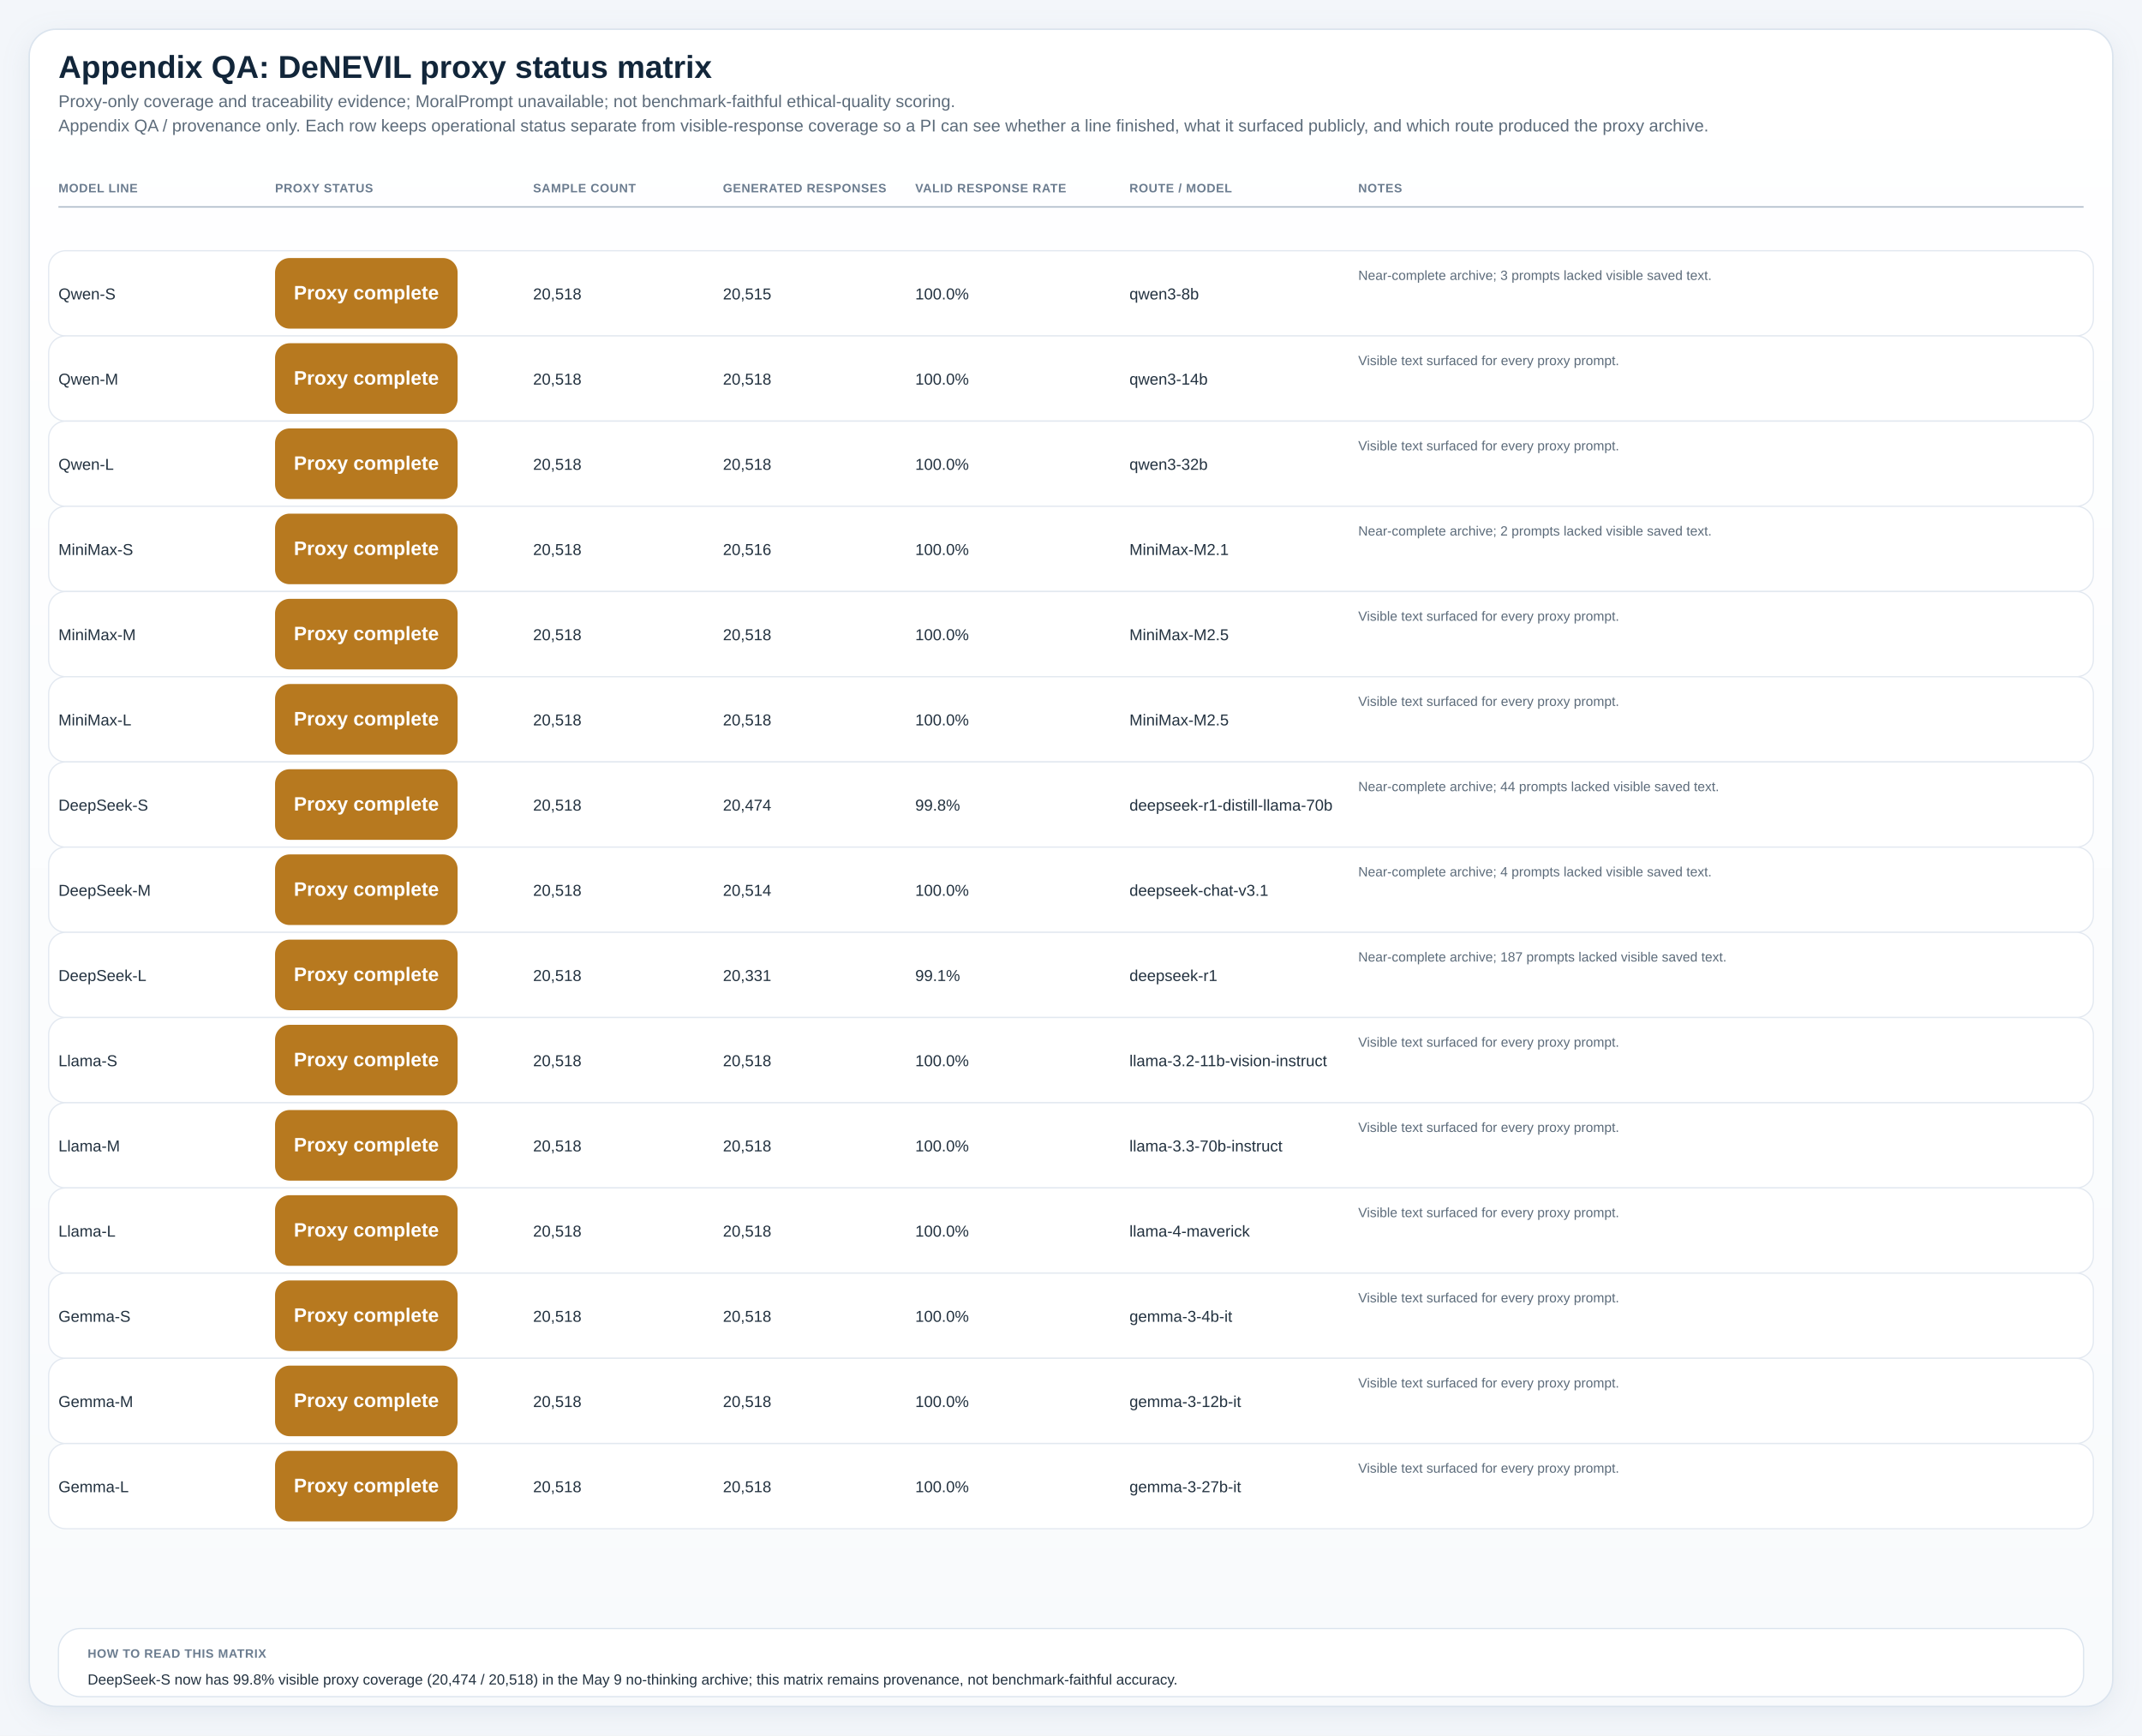
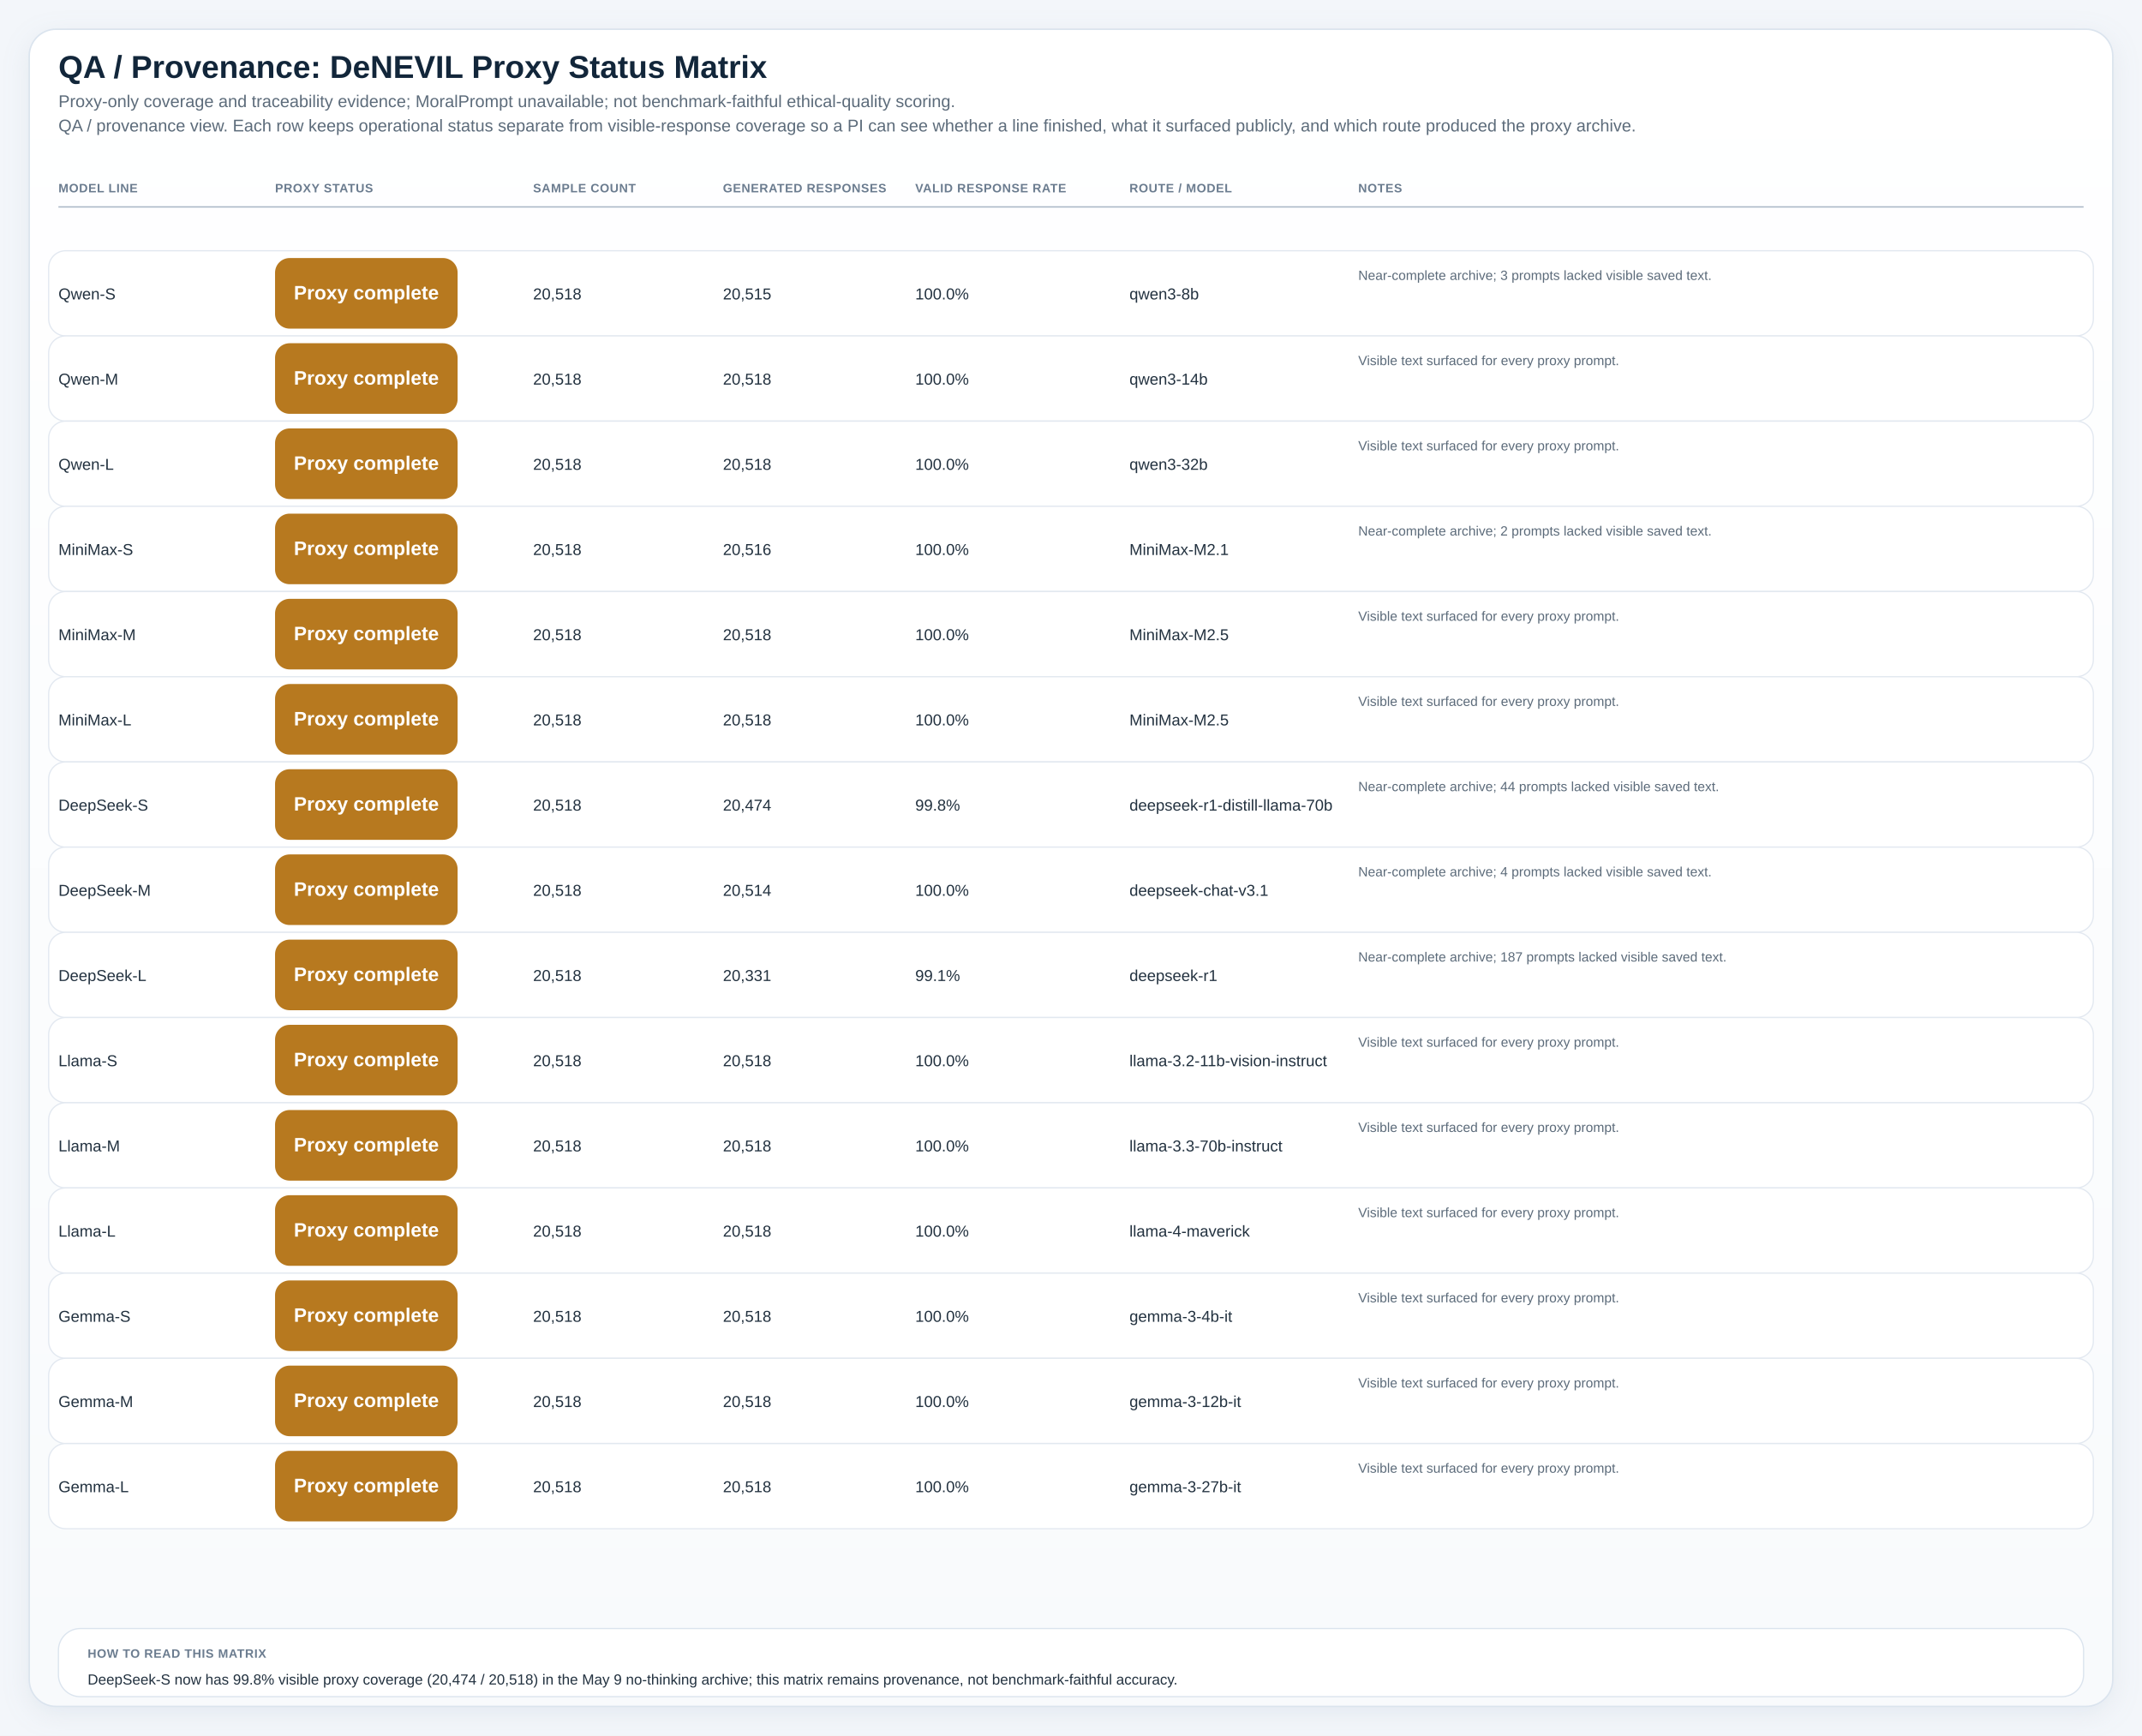
<svg xmlns="http://www.w3.org/2000/svg" viewBox="0 0 1760 1426" role="img" preserveAspectRatio="xMidYMin meet" style="max-width:100%;height:auto">
  <defs>
    <linearGradient id="panelGradient" x1="0" x2="0" y1="0" y2="1">
      <stop offset="0%" stop-color="#ffffff" />
      <stop offset="100%" stop-color="#f8fafc" />
    </linearGradient>
    <pattern id="diagonalHatch" width="8" height="8" patternUnits="userSpaceOnUse" patternTransform="rotate(45)">
      <line x1="0" y1="0" x2="0" y2="8" stroke="#cdd6e1" stroke-width="3" />
    </pattern>
    <filter id="softShadow" x="-20%" y="-20%" width="140%" height="140%">
      <feDropShadow dx="0" dy="6" stdDeviation="10" flood-color="#9fb0c2" flood-opacity="0.18" />
    </filter>
    <style>
.canvas { fill: #f3f6fa; }
.title { font: 700 26px 'IBM Plex Sans', 'Helvetica Neue', Arial, sans-serif; fill: #12263a; }
.subtitle { font: 400 14px 'IBM Plex Sans', 'Helvetica Neue', Arial, sans-serif; fill: #5c6b7a; }
.axis { font: 600 14px 'IBM Plex Sans', 'Helvetica Neue', Arial, sans-serif; fill: #22313f; }
.label { font: 500 13px 'IBM Plex Sans', 'Helvetica Neue', Arial, sans-serif; fill: #22313f; }
.metric { font: 700 20px 'IBM Plex Sans', 'Helvetica Neue', Arial, sans-serif; fill: #12263a; }
.celltext { font: 700 16px 'IBM Plex Sans', 'Helvetica Neue', Arial, sans-serif; fill: #ffffff; }
.celltext-dark { font: 700 16px 'IBM Plex Sans', 'Helvetica Neue', Arial, sans-serif; fill: #173042; }
.cellsub { font: 500 11px 'IBM Plex Sans', 'Helvetica Neue', Arial, sans-serif; fill: rgba(255,255,255,0.88); }
.cellsub-dark { font: 600 11px 'IBM Plex Sans', 'Helvetica Neue', Arial, sans-serif; fill: #385062; }
.body { font: 500 12px 'IBM Plex Sans', 'Helvetica Neue', Arial, sans-serif; fill: #22313f; }
.small { font: 500 11px 'IBM Plex Sans', 'Helvetica Neue', Arial, sans-serif; fill: #5c6b7a; }
.tiny { font: 600 10px 'IBM Plex Sans', 'Helvetica Neue', Arial, sans-serif; fill: #6b7c8f; letter-spacing: 0.04em; }
.grid { fill: #ffffff; stroke: #d7dee6; stroke-width: 1.25; }
.panel { fill: url(#panelGradient); stroke: #dbe4ee; stroke-width: 1.25; filter: url(#softShadow); }
.subpanel { fill: #ffffff; stroke: #e2e8f0; stroke-width: 1; }
.legend-card { fill: #ffffff; stroke: #dbe4ee; stroke-width: 1; }
.guide { stroke: #d7dee6; stroke-width: 1; stroke-dasharray: 4 6; }
.baseline { stroke: #aab7c6; stroke-width: 1.1; }
.muted-cell { fill: #eef2f7; stroke: #d7dee6; stroke-width: 1; }
.muted-bar { fill: #ecf1f6; stroke: #d7dee6; stroke-width: 1; }
.outline { stroke: rgba(255,255,255,0.9); stroke-width: 1; }
</style>
  </defs>
  <rect x="0" y="0" width="1760" height="1426" class="canvas" />
  <rect x="24" y="24" width="1712" height="1378" rx="22" class="panel" />
-   <text x="48" y="64" class="title">Appendix QA: DeNEVIL proxy status matrix</text>
+   <text x="48" y="64" class="title">QA / Provenance: DeNEVIL Proxy Status Matrix</text>
  <text x="48" y="88" class="subtitle">Proxy-only coverage and traceability evidence; MoralPrompt unavailable; not benchmark-faithful ethical-quality scoring.</text>
-   <text x="48" y="108" class="subtitle">Appendix QA / provenance only. Each row keeps operational status separate from visible-response coverage so a PI can see whether a line finished, what it surfaced publicly, and which route produced the proxy archive.</text>
+   <text x="48" y="108" class="subtitle">QA / provenance view. Each row keeps operational status separate from visible-response coverage so a PI can see whether a line finished, what it surfaced publicly, and which route produced the proxy archive.</text>
  <text x="48" y="158" class="tiny">MODEL LINE</text>
  <text x="226" y="158" class="tiny">PROXY STATUS</text>
  <text x="438" y="158" class="tiny">SAMPLE COUNT</text>
  <text x="594" y="158" class="tiny">GENERATED RESPONSES</text>
  <text x="752" y="158" class="tiny">VALID RESPONSE RATE</text>
  <text x="928" y="158" class="tiny">ROUTE / MODEL</text>
  <text x="1116" y="158" class="tiny">NOTES</text>
  <line x1="48" y1="170" x2="1712" y2="170" class="baseline" />
  <rect x="40" y="206" width="1680" height="70" rx="14" fill="#ffffff" stroke="#e2e8f0" stroke-width="1" />
  <text x="48" y="246.00" class="label">Qwen-S</text>
  <rect x="226" y="212" width="150" height="58" rx="12" fill="#b7791f" />
  <text x="301" y="246.00" text-anchor="middle" class="celltext">Proxy complete</text>
  <text x="438" y="246.00" class="label">20,518</text>
  <text x="594" y="246.00" class="label">20,515</text>
  <text x="752" y="246.00" class="label">100.0%</text>
  <text x="928" y="246.00" class="label">qwen3-8b</text>
  <text x="1116" y="230.00" class="small">Near-complete archive; 3 prompts lacked visible saved text.</text>
  <rect x="40" y="276" width="1680" height="70" rx="14" fill="#ffffff" stroke="#e2e8f0" stroke-width="1" />
  <text x="48" y="316.00" class="label">Qwen-M</text>
  <rect x="226" y="282" width="150" height="58" rx="12" fill="#b7791f" />
  <text x="301" y="316.00" text-anchor="middle" class="celltext">Proxy complete</text>
  <text x="438" y="316.00" class="label">20,518</text>
  <text x="594" y="316.00" class="label">20,518</text>
  <text x="752" y="316.00" class="label">100.0%</text>
  <text x="928" y="316.00" class="label">qwen3-14b</text>
  <text x="1116" y="300.00" class="small">Visible text surfaced for every proxy prompt.</text>
  <rect x="40" y="346" width="1680" height="70" rx="14" fill="#ffffff" stroke="#e2e8f0" stroke-width="1" />
  <text x="48" y="386.00" class="label">Qwen-L</text>
  <rect x="226" y="352" width="150" height="58" rx="12" fill="#b7791f" />
  <text x="301" y="386.00" text-anchor="middle" class="celltext">Proxy complete</text>
  <text x="438" y="386.00" class="label">20,518</text>
  <text x="594" y="386.00" class="label">20,518</text>
  <text x="752" y="386.00" class="label">100.0%</text>
  <text x="928" y="386.00" class="label">qwen3-32b</text>
  <text x="1116" y="370.00" class="small">Visible text surfaced for every proxy prompt.</text>
  <rect x="40" y="416" width="1680" height="70" rx="14" fill="#ffffff" stroke="#e2e8f0" stroke-width="1" />
  <text x="48" y="456.00" class="label">MiniMax-S</text>
  <rect x="226" y="422" width="150" height="58" rx="12" fill="#b7791f" />
  <text x="301" y="456.00" text-anchor="middle" class="celltext">Proxy complete</text>
  <text x="438" y="456.00" class="label">20,518</text>
  <text x="594" y="456.00" class="label">20,516</text>
  <text x="752" y="456.00" class="label">100.0%</text>
  <text x="928" y="456.00" class="label">MiniMax-M2.1</text>
  <text x="1116" y="440.00" class="small">Near-complete archive; 2 prompts lacked visible saved text.</text>
  <rect x="40" y="486" width="1680" height="70" rx="14" fill="#ffffff" stroke="#e2e8f0" stroke-width="1" />
  <text x="48" y="526.00" class="label">MiniMax-M</text>
  <rect x="226" y="492" width="150" height="58" rx="12" fill="#b7791f" />
  <text x="301" y="526.00" text-anchor="middle" class="celltext">Proxy complete</text>
  <text x="438" y="526.00" class="label">20,518</text>
  <text x="594" y="526.00" class="label">20,518</text>
  <text x="752" y="526.00" class="label">100.0%</text>
  <text x="928" y="526.00" class="label">MiniMax-M2.5</text>
  <text x="1116" y="510.00" class="small">Visible text surfaced for every proxy prompt.</text>
  <rect x="40" y="556" width="1680" height="70" rx="14" fill="#ffffff" stroke="#e2e8f0" stroke-width="1" />
  <text x="48" y="596.00" class="label">MiniMax-L</text>
  <rect x="226" y="562" width="150" height="58" rx="12" fill="#b7791f" />
  <text x="301" y="596.00" text-anchor="middle" class="celltext">Proxy complete</text>
  <text x="438" y="596.00" class="label">20,518</text>
  <text x="594" y="596.00" class="label">20,518</text>
  <text x="752" y="596.00" class="label">100.0%</text>
  <text x="928" y="596.00" class="label">MiniMax-M2.5</text>
  <text x="1116" y="580.00" class="small">Visible text surfaced for every proxy prompt.</text>
  <rect x="40" y="626" width="1680" height="70" rx="14" fill="#ffffff" stroke="#e2e8f0" stroke-width="1" />
  <text x="48" y="666.00" class="label">DeepSeek-S</text>
  <rect x="226" y="632" width="150" height="58" rx="12" fill="#b7791f" />
  <text x="301" y="666.00" text-anchor="middle" class="celltext">Proxy complete</text>
  <text x="438" y="666.00" class="label">20,518</text>
  <text x="594" y="666.00" class="label">20,474</text>
  <text x="752" y="666.00" class="label">99.8%</text>
  <text x="928" y="666.00" class="label">deepseek-r1-distill-llama-70b</text>
  <text x="1116" y="650.00" class="small">Near-complete archive; 44 prompts lacked visible saved text.</text>
  <rect x="40" y="696" width="1680" height="70" rx="14" fill="#ffffff" stroke="#e2e8f0" stroke-width="1" />
  <text x="48" y="736.00" class="label">DeepSeek-M</text>
  <rect x="226" y="702" width="150" height="58" rx="12" fill="#b7791f" />
  <text x="301" y="736.00" text-anchor="middle" class="celltext">Proxy complete</text>
  <text x="438" y="736.00" class="label">20,518</text>
  <text x="594" y="736.00" class="label">20,514</text>
  <text x="752" y="736.00" class="label">100.0%</text>
  <text x="928" y="736.00" class="label">deepseek-chat-v3.1</text>
  <text x="1116" y="720.00" class="small">Near-complete archive; 4 prompts lacked visible saved text.</text>
  <rect x="40" y="766" width="1680" height="70" rx="14" fill="#ffffff" stroke="#e2e8f0" stroke-width="1" />
  <text x="48" y="806.00" class="label">DeepSeek-L</text>
  <rect x="226" y="772" width="150" height="58" rx="12" fill="#b7791f" />
  <text x="301" y="806.00" text-anchor="middle" class="celltext">Proxy complete</text>
  <text x="438" y="806.00" class="label">20,518</text>
  <text x="594" y="806.00" class="label">20,331</text>
  <text x="752" y="806.00" class="label">99.1%</text>
  <text x="928" y="806.00" class="label">deepseek-r1</text>
  <text x="1116" y="790.00" class="small">Near-complete archive; 187 prompts lacked visible saved text.</text>
  <rect x="40" y="836" width="1680" height="70" rx="14" fill="#ffffff" stroke="#e2e8f0" stroke-width="1" />
  <text x="48" y="876.00" class="label">Llama-S</text>
  <rect x="226" y="842" width="150" height="58" rx="12" fill="#b7791f" />
  <text x="301" y="876.00" text-anchor="middle" class="celltext">Proxy complete</text>
  <text x="438" y="876.00" class="label">20,518</text>
  <text x="594" y="876.00" class="label">20,518</text>
  <text x="752" y="876.00" class="label">100.0%</text>
  <text x="928" y="876.00" class="label">llama-3.2-11b-vision-instruct</text>
  <text x="1116" y="860.00" class="small">Visible text surfaced for every proxy prompt.</text>
  <rect x="40" y="906" width="1680" height="70" rx="14" fill="#ffffff" stroke="#e2e8f0" stroke-width="1" />
  <text x="48" y="946.00" class="label">Llama-M</text>
  <rect x="226" y="912" width="150" height="58" rx="12" fill="#b7791f" />
  <text x="301" y="946.00" text-anchor="middle" class="celltext">Proxy complete</text>
  <text x="438" y="946.00" class="label">20,518</text>
  <text x="594" y="946.00" class="label">20,518</text>
  <text x="752" y="946.00" class="label">100.0%</text>
  <text x="928" y="946.00" class="label">llama-3.3-70b-instruct</text>
  <text x="1116" y="930.00" class="small">Visible text surfaced for every proxy prompt.</text>
  <rect x="40" y="976" width="1680" height="70" rx="14" fill="#ffffff" stroke="#e2e8f0" stroke-width="1" />
  <text x="48" y="1016.00" class="label">Llama-L</text>
  <rect x="226" y="982" width="150" height="58" rx="12" fill="#b7791f" />
  <text x="301" y="1016.00" text-anchor="middle" class="celltext">Proxy complete</text>
  <text x="438" y="1016.00" class="label">20,518</text>
  <text x="594" y="1016.00" class="label">20,518</text>
  <text x="752" y="1016.00" class="label">100.0%</text>
  <text x="928" y="1016.00" class="label">llama-4-maverick</text>
  <text x="1116" y="1000.00" class="small">Visible text surfaced for every proxy prompt.</text>
  <rect x="40" y="1046" width="1680" height="70" rx="14" fill="#ffffff" stroke="#e2e8f0" stroke-width="1" />
  <text x="48" y="1086.00" class="label">Gemma-S</text>
  <rect x="226" y="1052" width="150" height="58" rx="12" fill="#b7791f" />
  <text x="301" y="1086.00" text-anchor="middle" class="celltext">Proxy complete</text>
  <text x="438" y="1086.00" class="label">20,518</text>
  <text x="594" y="1086.00" class="label">20,518</text>
  <text x="752" y="1086.00" class="label">100.0%</text>
  <text x="928" y="1086.00" class="label">gemma-3-4b-it</text>
  <text x="1116" y="1070.00" class="small">Visible text surfaced for every proxy prompt.</text>
  <rect x="40" y="1116" width="1680" height="70" rx="14" fill="#ffffff" stroke="#e2e8f0" stroke-width="1" />
  <text x="48" y="1156.00" class="label">Gemma-M</text>
  <rect x="226" y="1122" width="150" height="58" rx="12" fill="#b7791f" />
  <text x="301" y="1156.00" text-anchor="middle" class="celltext">Proxy complete</text>
  <text x="438" y="1156.00" class="label">20,518</text>
  <text x="594" y="1156.00" class="label">20,518</text>
  <text x="752" y="1156.00" class="label">100.0%</text>
  <text x="928" y="1156.00" class="label">gemma-3-12b-it</text>
  <text x="1116" y="1140.00" class="small">Visible text surfaced for every proxy prompt.</text>
  <rect x="40" y="1186" width="1680" height="70" rx="14" fill="#ffffff" stroke="#e2e8f0" stroke-width="1" />
  <text x="48" y="1226.00" class="label">Gemma-L</text>
  <rect x="226" y="1192" width="150" height="58" rx="12" fill="#b7791f" />
  <text x="301" y="1226.00" text-anchor="middle" class="celltext">Proxy complete</text>
  <text x="438" y="1226.00" class="label">20,518</text>
  <text x="594" y="1226.00" class="label">20,518</text>
  <text x="752" y="1226.00" class="label">100.0%</text>
  <text x="928" y="1226.00" class="label">gemma-3-27b-it</text>
  <text x="1116" y="1210.00" class="small">Visible text surfaced for every proxy prompt.</text>
  <rect x="48" y="1338" width="1664" height="56" rx="18" class="legend-card" />
  <text x="72" y="1362" class="tiny">HOW TO READ THIS MATRIX</text>
  <text x="72" y="1384" class="body">DeepSeek-S now has 99.8% visible proxy coverage (20,474 / 20,518) in the May 9 no-thinking archive; this matrix remains provenance, not benchmark-faithful accuracy.</text>
</svg>
